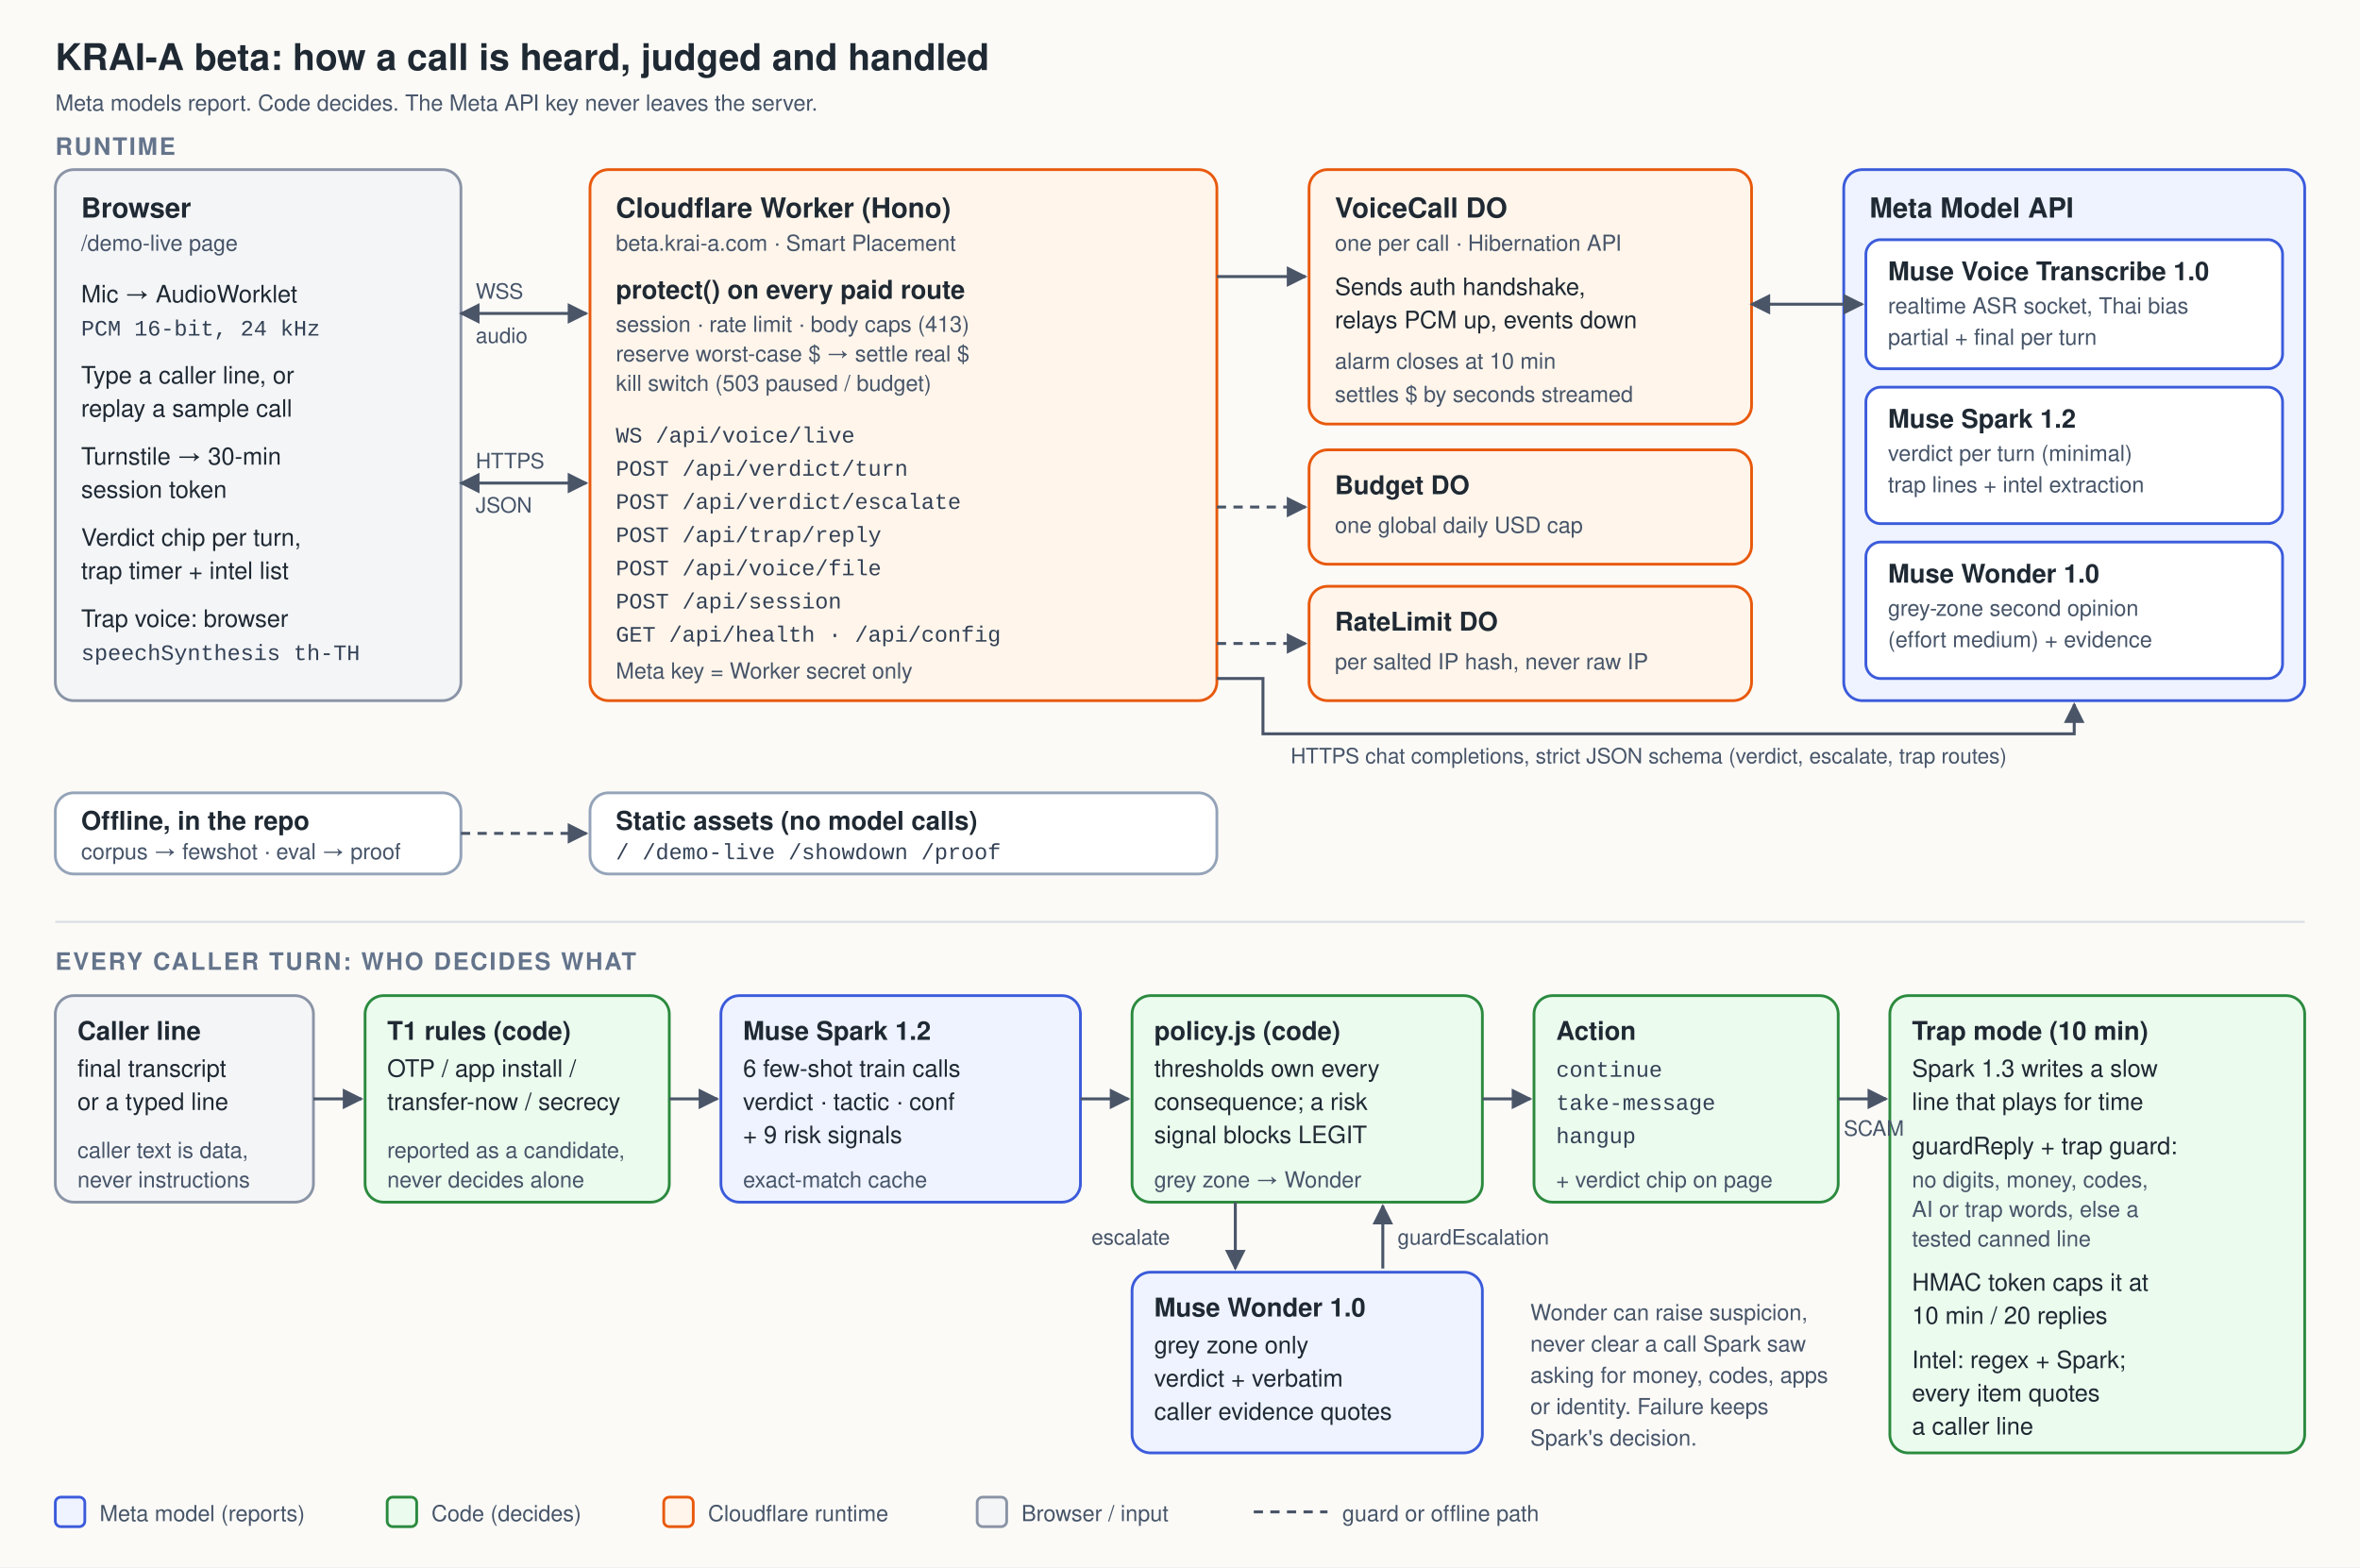
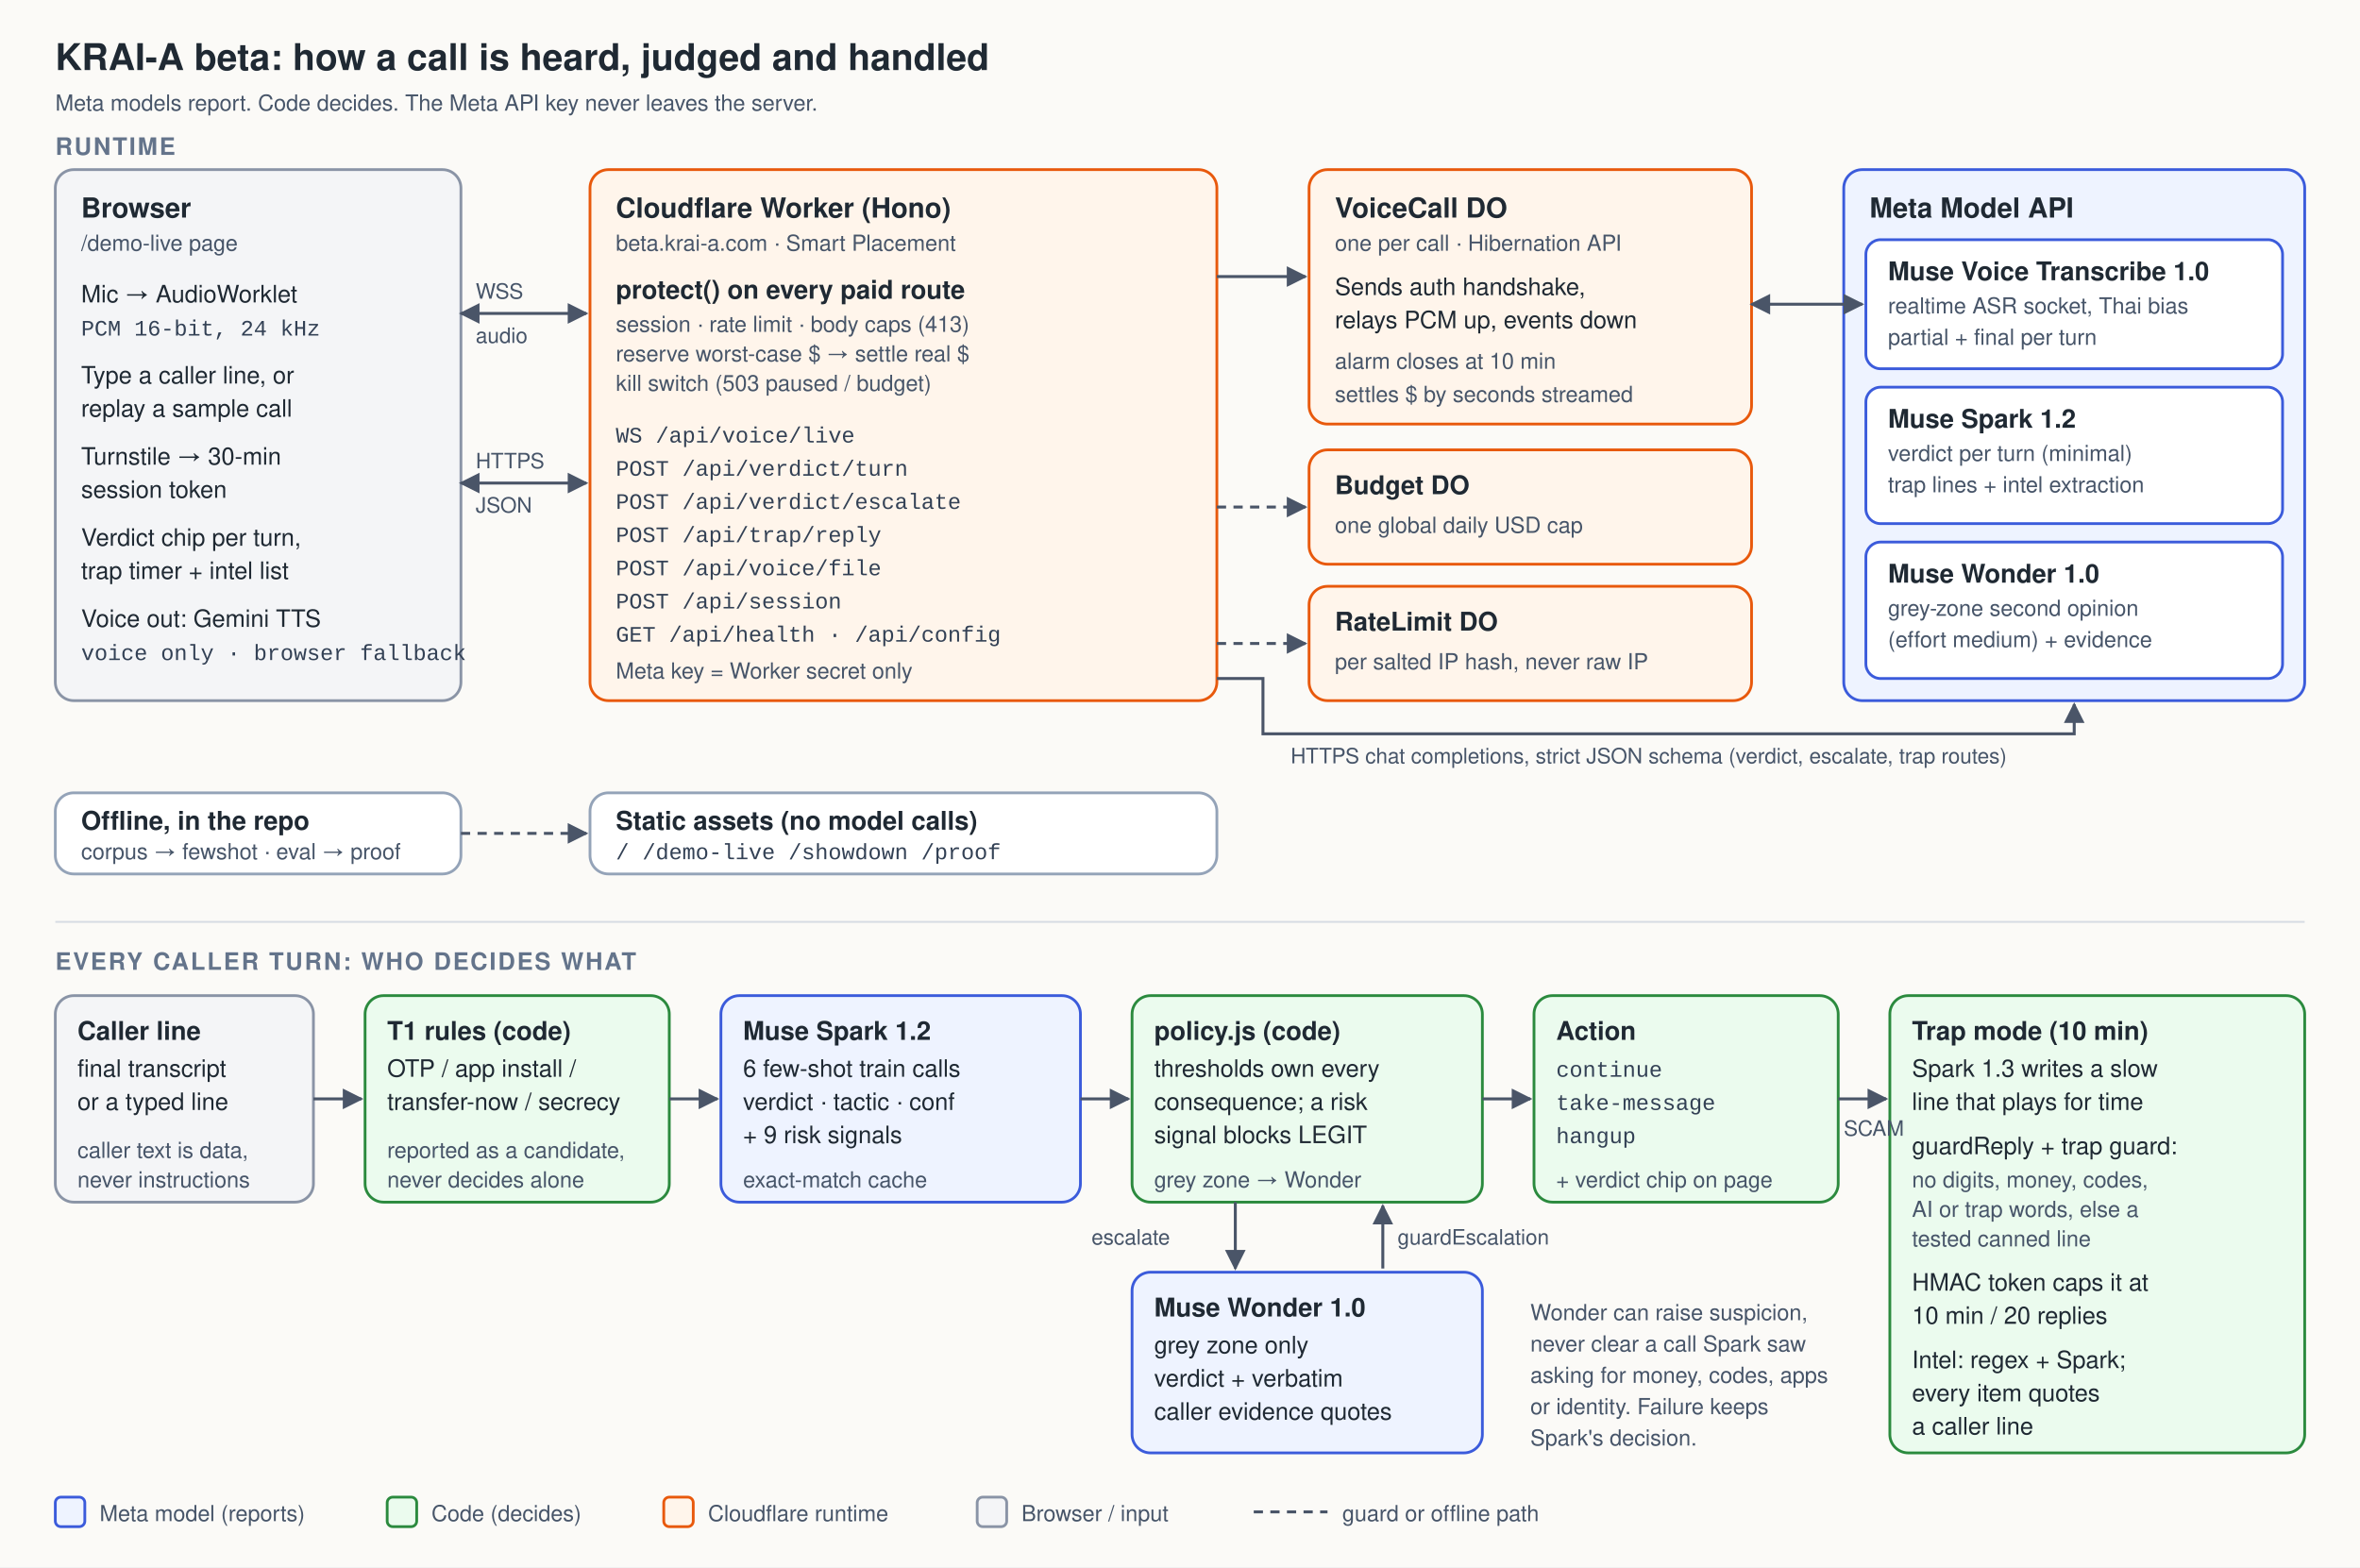
<svg xmlns="http://www.w3.org/2000/svg" viewBox="0 0 1280 850" width="1280" height="850" role="img" aria-labelledby="t d">
  <defs>
    <marker id="a" viewBox="0 0 10 10" refX="9" refY="5" markerWidth="7" markerHeight="7" orient="auto-start-reverse">
      <path d="M0,0 L10,5 L0,10 z" fill="#4a5568" />
    </marker>
    <style>
      text { font-family: "Segoe UI", Helvetica, Arial, sans-serif; fill: #1f2933; font-size: 13px; }
      .h { font-size: 15px; font-weight: 700; }
      .hs { font-size: 14px; font-weight: 700; }
      .m { font-family: Consolas, "Courier New", monospace; font-size: 12px; fill: #334155; }
      .s { font-size: 12px; fill: #475569; }
      .lbl { font-size: 11.5px; fill: #475569; }
      .band { font-size: 13px; font-weight: 700; fill: #64748b; letter-spacing: 1px; }
      .title { font-size: 20px; font-weight: 700; }
      .ln { stroke: #4a5568; stroke-width: 1.6; fill: none; }
      .dash { stroke-dasharray: 5 4; }
      .browser { fill: #f4f5f7; stroke: #8a94a6; }
      .cf { fill: #fff5eb; stroke: #e8590c; }
      .meta { fill: #eef3ff; stroke: #3b5bdb; }
      .metai { fill: #ffffff; stroke: #3b5bdb; }
      .code { fill: #ebfbee; stroke: #2b8a3e; }
      .neutral { fill: #ffffff; stroke: #94a3b8; }
      rect { stroke-width: 1.5; }
    </style>
  </defs>
  <rect x="0" y="0" width="1280" height="850" fill="#fbfaf7" />
  <text x="30" y="38" class="title">KRAI-A beta: how a call is heard, judged and handled</text>
  <text x="30" y="60" class="s">Meta models report. Code decides. The Meta API key never leaves the server.</text>
  <text x="30" y="84" class="band">RUNTIME</text>
  <rect x="30" y="92" width="220" height="288" rx="10" class="browser" />
  <text x="44" y="118" class="h">Browser</text>
  <text x="44" y="136" class="s">/demo-live page</text>
  <text x="44" y="164">Mic → AudioWorklet</text>
  <text x="44" y="182" class="m">PCM 16-bit, 24 kHz</text>
  <text x="44" y="208">Type a caller line, or</text>
  <text x="44" y="226">replay a sample call</text>
  <text x="44" y="252">Turnstile → 30-min</text>
  <text x="44" y="270">session token</text>
  <text x="44" y="296">Verdict chip per turn,</text>
  <text x="44" y="314">trap timer + intel list</text>
-   <text x="44" y="340">Trap voice: browser</text>
-   <text x="44" y="358" class="m">speechSynthesis th-TH</text>
+   <text x="44" y="340">Voice out: Gemini TTS</text>
+   <text x="44" y="358" class="m">voice only · browser fallback</text>
  <rect x="320" y="92" width="340" height="288" rx="10" class="cf" />
  <text x="334" y="118" class="h">Cloudflare Worker (Hono)</text>
  <text x="334" y="136" class="s">beta.krai-a.com · Smart Placement</text>
  <text x="334" y="162" class="hs">protect() on every paid route</text>
  <text x="334" y="180" class="s">session · rate limit · body caps (413)</text>
  <text x="334" y="196" class="s">reserve worst-case $ → settle real $</text>
  <text x="334" y="212" class="s">kill switch (503 paused / budget)</text>
  <text x="334" y="240" class="m">WS   /api/voice/live</text>
  <text x="334" y="258" class="m">POST /api/verdict/turn</text>
  <text x="334" y="276" class="m">POST /api/verdict/escalate</text>
  <text x="334" y="294" class="m">POST /api/trap/reply</text>
  <text x="334" y="312" class="m">POST /api/voice/file</text>
  <text x="334" y="330" class="m">POST /api/session</text>
  <text x="334" y="348" class="m">GET  /api/health · /api/config</text>
  <text x="334" y="368" class="s">Meta key = Worker secret only</text>
  <line x1="250" y1="170" x2="318" y2="170" class="ln" marker-start="url(#a)" marker-end="url(#a)" />
  <text x="258" y="162" class="lbl">WSS</text>
  <text x="258" y="186" class="lbl">audio</text>
  <line x1="250" y1="262" x2="318" y2="262" class="ln" marker-start="url(#a)" marker-end="url(#a)" />
  <text x="258" y="254" class="lbl">HTTPS</text>
  <text x="258" y="278" class="lbl">JSON</text>
  <rect x="710" y="92" width="240" height="138" rx="10" class="cf" />
  <text x="724" y="118" class="h">VoiceCall DO</text>
  <text x="724" y="136" class="s">one per call · Hibernation API</text>
  <text x="724" y="160">Sends auth handshake,</text>
  <text x="724" y="178">relays PCM up, events down</text>
  <text x="724" y="200" class="s">alarm closes at 10 min</text>
  <text x="724" y="218" class="s">settles $ by seconds streamed</text>
  <rect x="710" y="244" width="240" height="62" rx="10" class="cf" />
  <text x="724" y="268" class="hs">Budget DO</text>
  <text x="724" y="289" class="s">one global daily USD cap</text>
  <rect x="710" y="318" width="240" height="62" rx="10" class="cf" />
  <text x="724" y="342" class="hs">RateLimit DO</text>
  <text x="724" y="363" class="s">per salted IP hash, never raw IP</text>
  <line x1="660" y1="150" x2="708" y2="150" class="ln" marker-end="url(#a)" />
  <line x1="660" y1="275" x2="708" y2="275" class="ln dash" marker-end="url(#a)" />
  <line x1="660" y1="349" x2="708" y2="349" class="ln dash" marker-end="url(#a)" />
  <rect x="1000" y="92" width="250" height="288" rx="10" class="meta" />
  <text x="1014" y="118" class="h">Meta Model API</text>
  <rect x="1012" y="130" width="226" height="70" rx="8" class="metai" />
  <text x="1024" y="152" class="hs">Muse Voice Transcribe 1.0</text>
  <text x="1024" y="170" class="s">realtime ASR socket, Thai bias</text>
  <text x="1024" y="187" class="s">partial + final per turn</text>
  <rect x="1012" y="210" width="226" height="74" rx="8" class="metai" />
  <text x="1024" y="232" class="hs">Muse Spark 1.2</text>
  <text x="1024" y="250" class="s">verdict per turn (minimal)</text>
  <text x="1024" y="267" class="s">trap lines + intel extraction</text>
  <rect x="1012" y="294" width="226" height="74" rx="8" class="metai" />
  <text x="1024" y="316" class="hs">Muse Wonder 1.0</text>
  <text x="1024" y="334" class="s">grey-zone second opinion</text>
  <text x="1024" y="351" class="s">(effort medium) + evidence</text>
  <line x1="950" y1="165" x2="1010" y2="165" class="ln" marker-start="url(#a)" marker-end="url(#a)" />
  <path d="M660,368 H685 V398 H1125 V382" class="ln" marker-end="url(#a)" />
  <text x="700" y="414" class="lbl">HTTPS chat completions, strict JSON schema (verdict, escalate, trap routes)</text>
  <rect x="320" y="430" width="340" height="44" rx="10" class="neutral" />
  <text x="334" y="450" class="hs">Static assets (no model calls)</text>
  <text x="334" y="466" class="m">/  /demo-live  /showdown  /proof</text>
  <rect x="30" y="430" width="220" height="44" rx="10" class="neutral" />
  <text x="44" y="450" class="hs">Offline, in the repo</text>
  <text x="44" y="466" class="s">corpus → fewshot · eval → proof</text>
  <line x1="250" y1="452" x2="318" y2="452" class="ln dash" marker-end="url(#a)" />
  <line x1="30" y1="500" x2="1250" y2="500" stroke="#d6dbe3" stroke-width="1" />
  <text x="30" y="526" class="band">EVERY CALLER TURN: WHO DECIDES WHAT</text>
  <rect x="30" y="540" width="140" height="112" rx="10" class="browser" />
  <text x="42" y="564" class="hs">Caller line</text>
  <text x="42" y="584">final transcript</text>
  <text x="42" y="602">or a typed line</text>
  <text x="42" y="628" class="s">caller text is data,</text>
  <text x="42" y="644" class="s">never instructions</text>
  <rect x="198" y="540" width="165" height="112" rx="10" class="code" />
  <text x="210" y="564" class="hs">T1 rules (code)</text>
  <text x="210" y="584">OTP / app install /</text>
  <text x="210" y="602">transfer-now / secrecy</text>
  <text x="210" y="628" class="s">reported as a candidate,</text>
  <text x="210" y="644" class="s">never decides alone</text>
  <rect x="391" y="540" width="195" height="112" rx="10" class="meta" />
  <text x="403" y="564" class="hs">Muse Spark 1.2</text>
  <text x="403" y="584">6 few-shot train calls</text>
  <text x="403" y="602">verdict · tactic · conf</text>
  <text x="403" y="620">+ 9 risk signals</text>
  <text x="403" y="644" class="s">exact-match cache</text>
  <rect x="614" y="540" width="190" height="112" rx="10" class="code" />
  <text x="626" y="564" class="hs">policy.js (code)</text>
  <text x="626" y="584">thresholds own every</text>
  <text x="626" y="602">consequence; a risk</text>
  <text x="626" y="620">signal blocks LEGIT</text>
  <text x="626" y="644" class="s">grey zone → Wonder</text>
  <rect x="832" y="540" width="165" height="112" rx="10" class="code" />
  <text x="844" y="564" class="hs">Action</text>
  <text x="844" y="584" class="m">continue</text>
  <text x="844" y="602" class="m">take-message</text>
  <text x="844" y="620" class="m">hangup</text>
  <text x="844" y="644" class="s">+ verdict chip on page</text>
  <rect x="1025" y="540" width="225" height="248" rx="10" class="code" />
  <text x="1037" y="564" class="hs">Trap mode (10 min)</text>
  <text x="1037" y="584">Spark 1.3 writes a slow</text>
  <text x="1037" y="602">line that plays for time</text>
  <text x="1037" y="626">guardReply + trap guard:</text>
  <text x="1037" y="644" class="s">no digits, money, codes,</text>
  <text x="1037" y="660" class="s">AI or trap words, else a</text>
  <text x="1037" y="676" class="s">tested canned line</text>
  <text x="1037" y="700">HMAC token caps it at</text>
  <text x="1037" y="718">10 min / 20 replies</text>
  <text x="1037" y="742">Intel: regex + Spark;</text>
  <text x="1037" y="760">every item quotes</text>
  <text x="1037" y="778">a caller line</text>
  <rect x="614" y="690" width="190" height="98" rx="10" class="meta" />
  <text x="626" y="714" class="hs">Muse Wonder 1.0</text>
  <text x="626" y="734">grey zone only</text>
  <text x="626" y="752">verdict + verbatim</text>
  <text x="626" y="770">caller evidence quotes</text>
  <line x1="170" y1="596" x2="196" y2="596" class="ln" marker-end="url(#a)" />
  <line x1="363" y1="596" x2="389" y2="596" class="ln" marker-end="url(#a)" />
  <line x1="586" y1="596" x2="612" y2="596" class="ln" marker-end="url(#a)" />
  <line x1="804" y1="596" x2="830" y2="596" class="ln" marker-end="url(#a)" />
  <line x1="997" y1="596" x2="1023" y2="596" class="ln" marker-end="url(#a)" />
  <text x="1000" y="616" class="lbl">SCAM</text>
  <line x1="670" y1="652" x2="670" y2="688" class="ln" marker-end="url(#a)" />
  <text x="592" y="675" class="lbl">escalate</text>
  <line x1="750" y1="688" x2="750" y2="654" class="ln" marker-end="url(#a)" />
  <text x="758" y="675" class="lbl">guardEscalation</text>
  <text x="830" y="716" class="s">Wonder can raise suspicion,</text>
  <text x="830" y="733" class="s">never clear a call Spark saw</text>
  <text x="830" y="750" class="s">asking for money, codes, apps</text>
  <text x="830" y="767" class="s">or identity. Failure keeps</text>
  <text x="830" y="784" class="s">Spark's decision.</text>
  <rect x="30" y="812" width="16" height="16" rx="3" class="meta" />
  <text x="54" y="825" class="s">Meta model (reports)</text>
  <rect x="210" y="812" width="16" height="16" rx="3" class="code" />
  <text x="234" y="825" class="s">Code (decides)</text>
  <rect x="360" y="812" width="16" height="16" rx="3" class="cf" />
  <text x="384" y="825" class="s">Cloudflare runtime</text>
  <rect x="530" y="812" width="16" height="16" rx="3" class="browser" />
  <text x="554" y="825" class="s">Browser / input</text>
  <line x1="680" y1="820" x2="720" y2="820" class="ln dash" />
  <text x="728" y="825" class="s">guard or offline path</text>
</svg>
